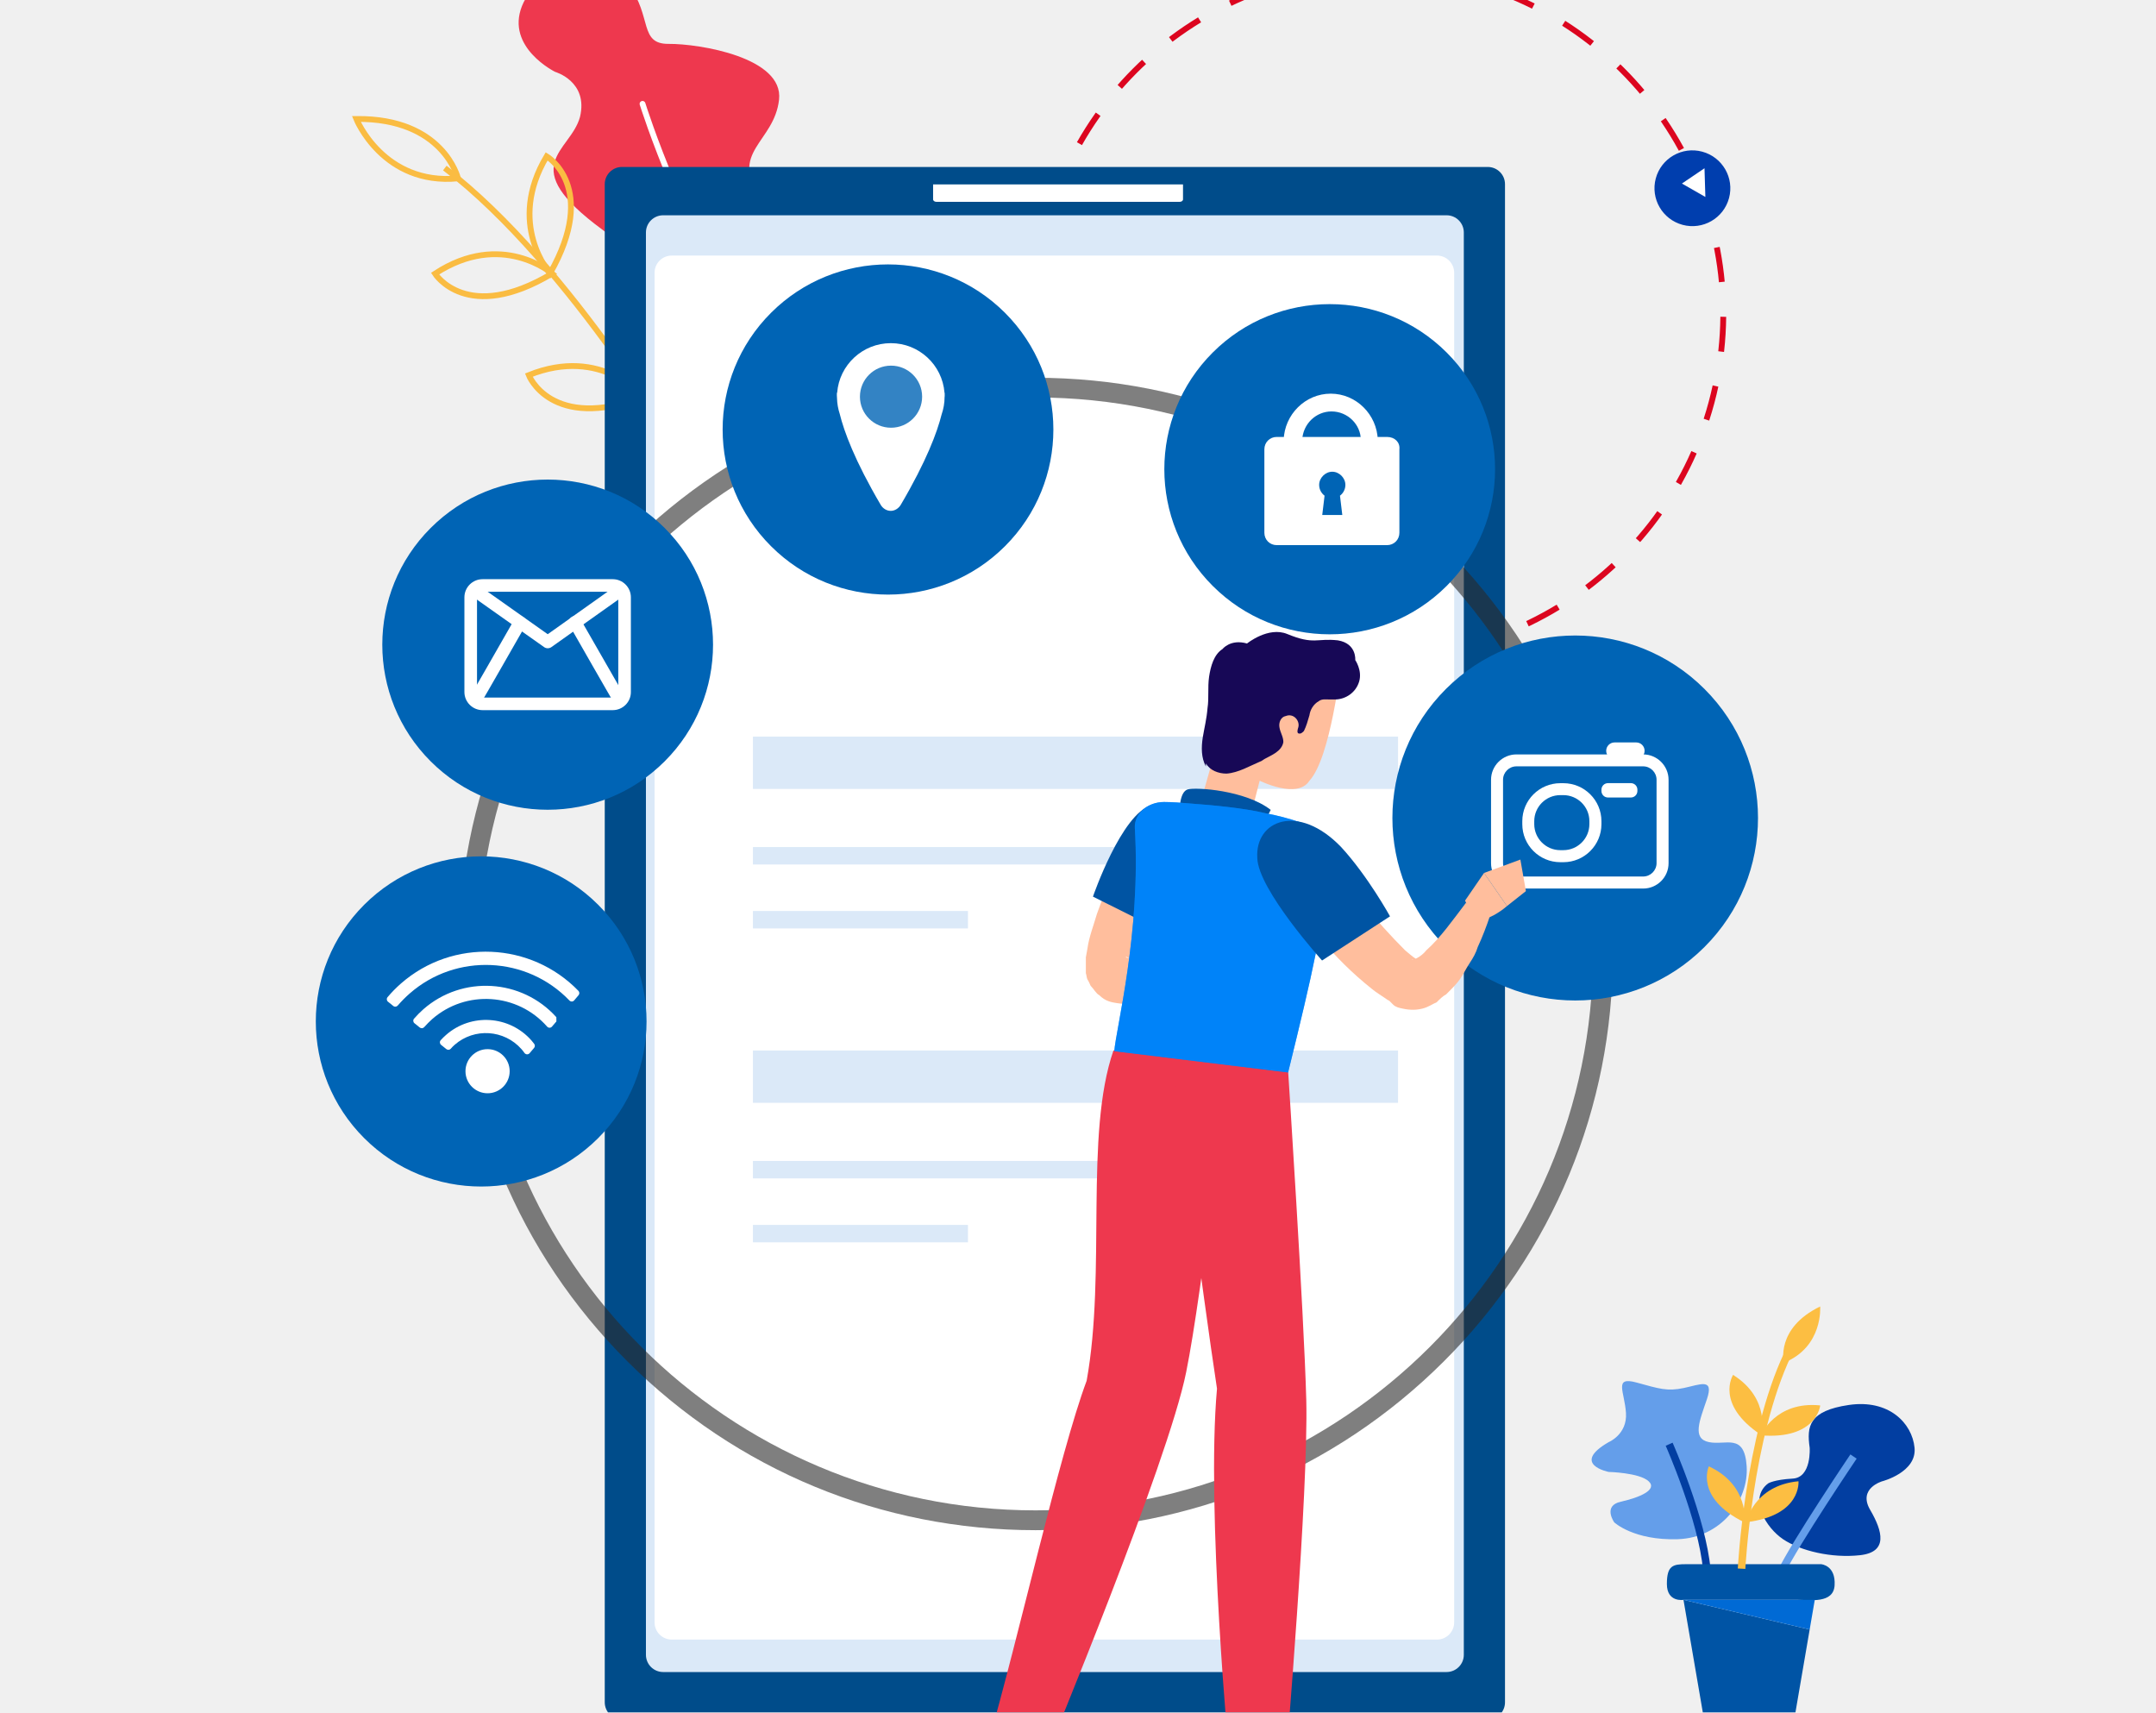
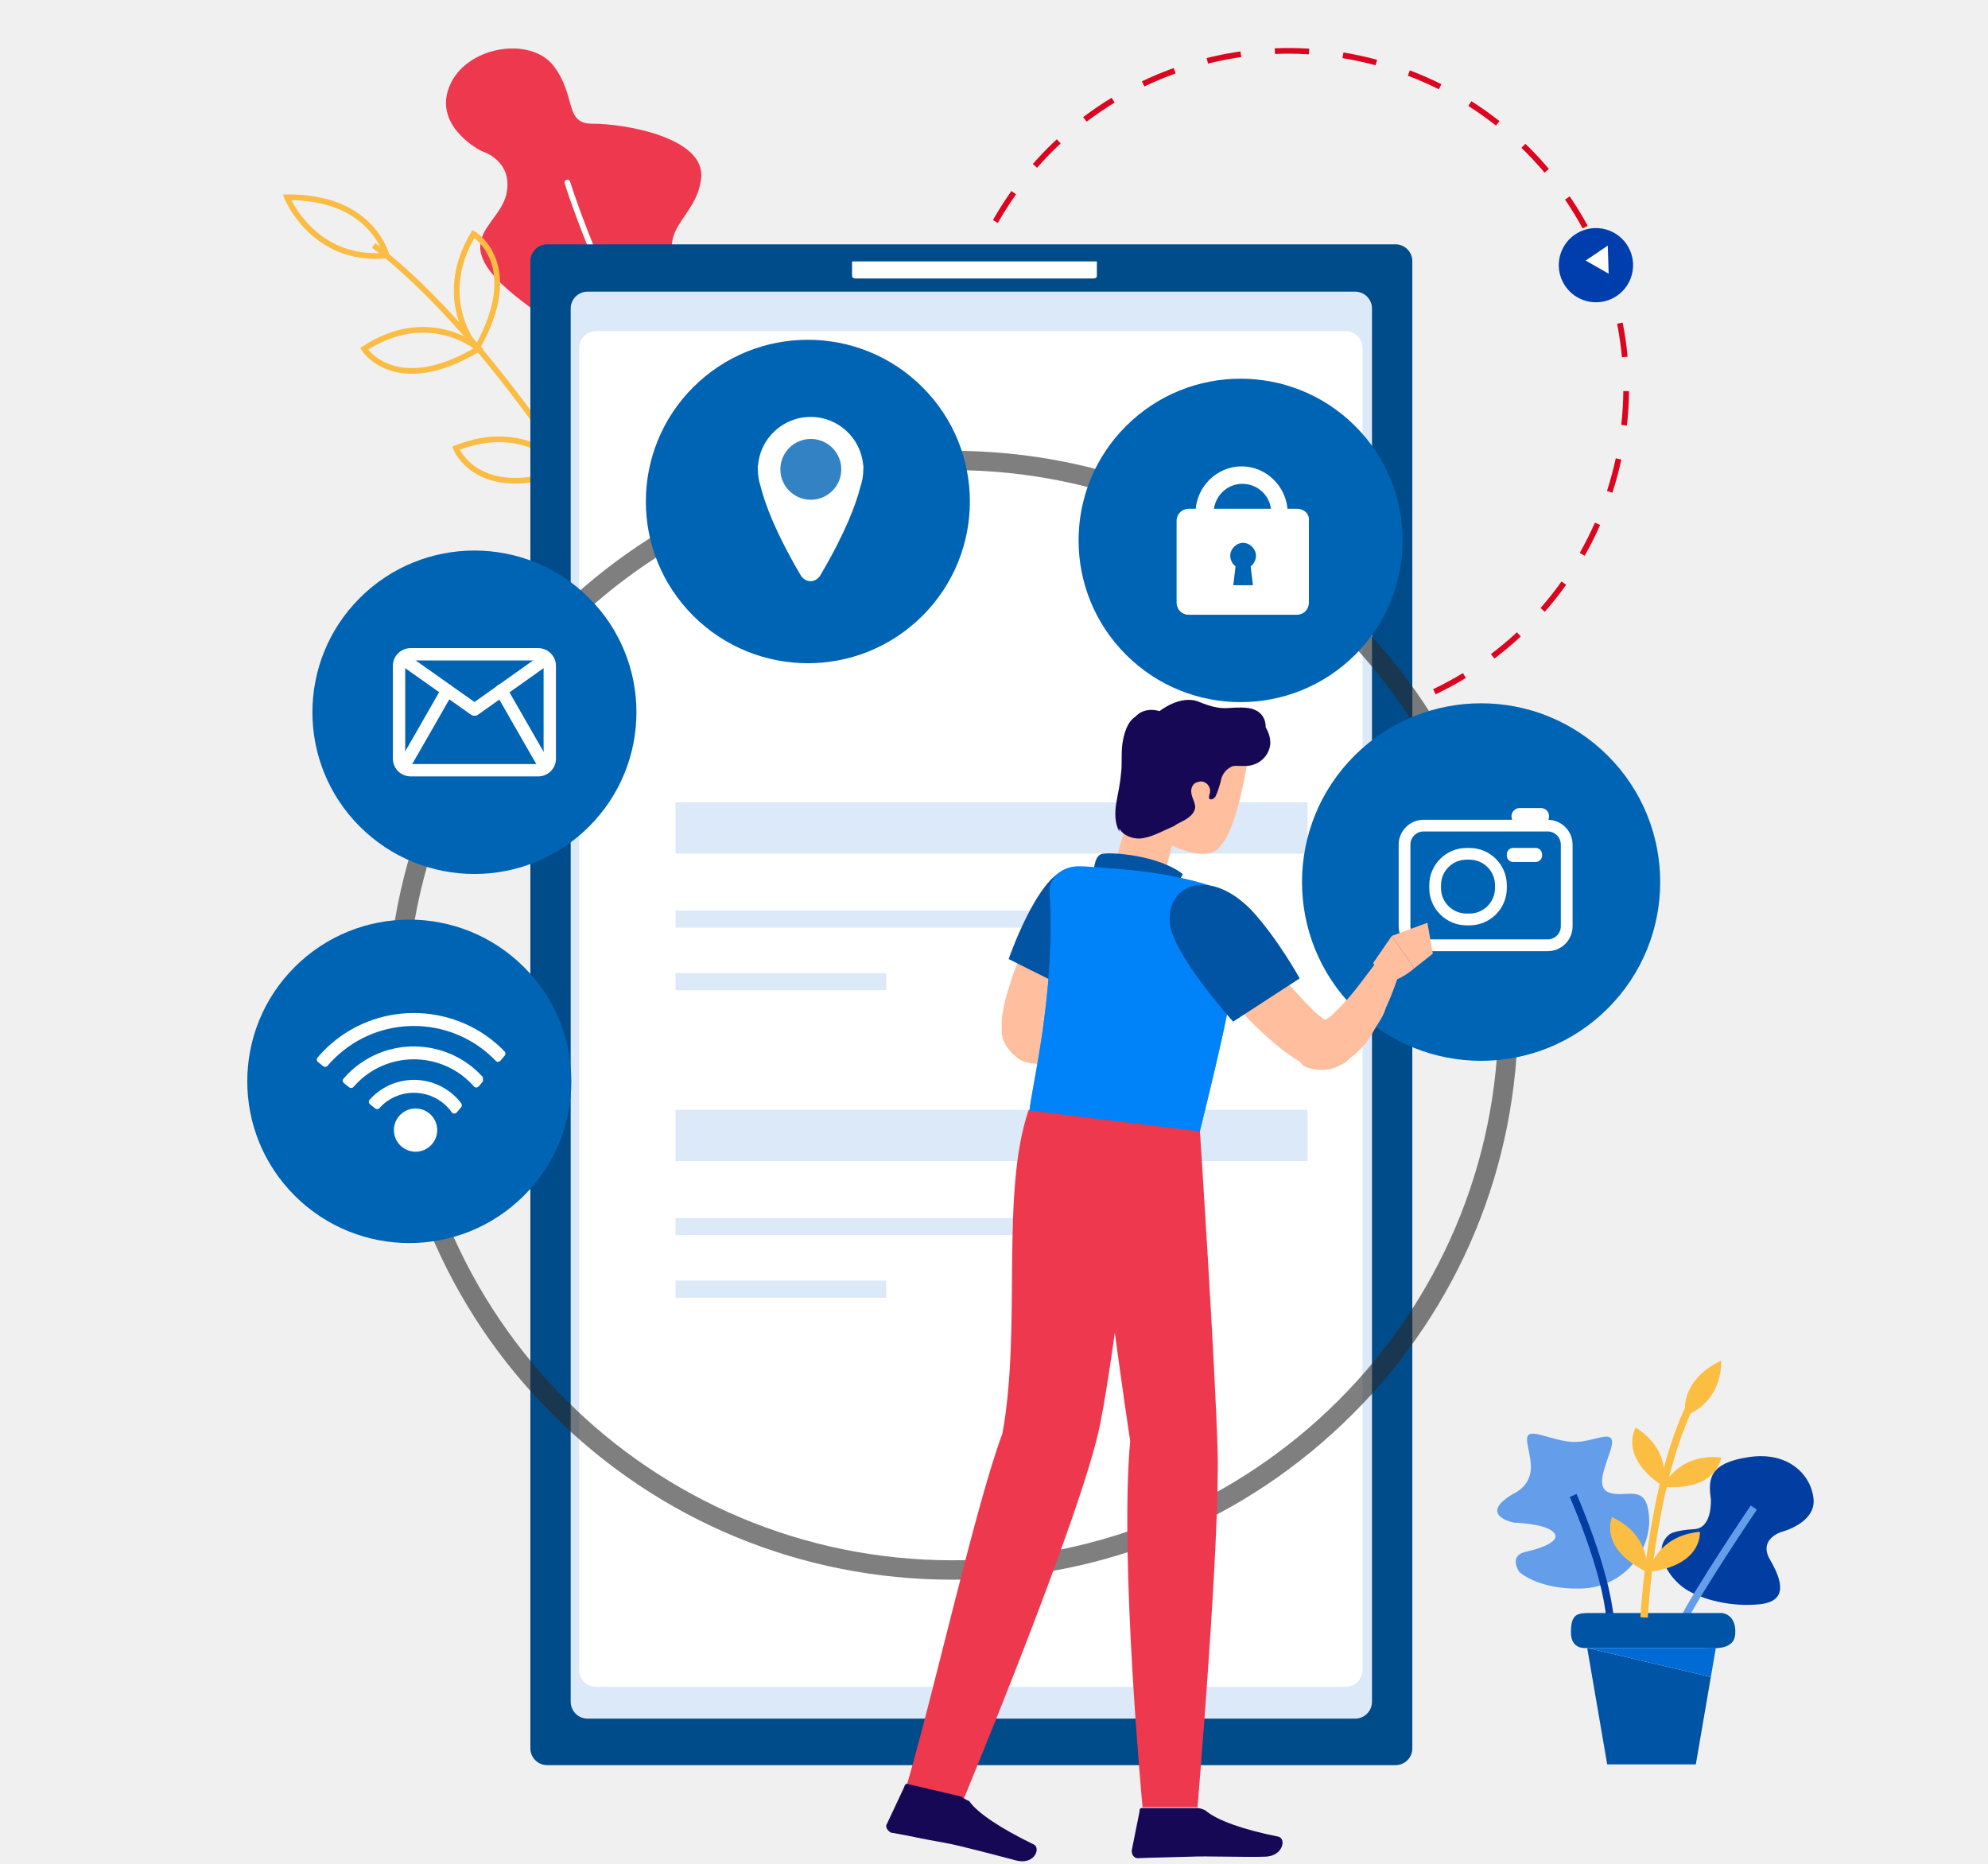
- <svg xmlns="http://www.w3.org/2000/svg" width="340" height="270" viewBox="0 0 340 270" fill="none">
-   <g clip-path="url(#clip0_3375_3177)">
-     <path d="M203.436 101.784C174.476 94.024 157.282 64.288 165.032 35.367C172.781 6.445 202.54 -10.71 231.499 -2.95C260.459 4.81 277.653 34.546 269.904 63.467C262.154 92.388 232.396 109.543 203.436 101.784Z" stroke="#DC051F" stroke-width="0.917" stroke-miterlimit="10" stroke-dasharray="5.5 5.5" />
-     <path d="M265.345 35.452C262.155 34.597 260.261 31.321 261.114 28.135C261.968 24.948 265.247 23.058 268.437 23.913C271.627 24.768 273.522 28.044 272.668 31.23C271.814 34.417 268.536 36.307 265.345 35.452Z" fill="#003EAE" />
-     <path d="M268.798 26.53L268.935 31.055L265.238 28.94L268.798 26.53Z" fill="white" />
-     <path d="M91.464 18.443C89.94 24.043 81.089 26.004 95.053 36.255C109.008 46.673 88.044 46.371 102.053 63.995C116.062 81.619 130.311 63.076 135.469 50.332C140.628 37.588 125.266 38.976 120.028 31.447C114.791 23.917 122.095 22.53 122.856 15.71C123.606 9.056 110.313 6.888 105.443 6.919C100.74 6.961 102.86 2.57 99.138 -2.352C95.417 -7.274 84.904 -5.584 82.314 0.955C79.725 7.494 87.543 11.331 87.543 11.331C87.543 11.331 92.82 12.832 91.464 18.443Z" fill="#EE384E" />
-     <path d="M137.838 74.266C137.838 74.266 132.581 72.431 120.391 55.255C108.18 38.413 101.328 16.378 101.328 16.378" stroke="white" stroke-width="0.917" stroke-miterlimit="10" stroke-linecap="round" stroke-linejoin="round" />
-     <path d="M70.147 26.495C90.175 41.814 108.504 73.61 108.504 73.61" stroke="#FABC42" stroke-width="0.917" stroke-miterlimit="10" />
-     <path d="M72.228 28.132C60.409 29.238 56.194 18.757 56.194 18.757C69.968 18.611 72.228 28.132 72.228 28.132Z" stroke="#FABC42" stroke-width="0.917" stroke-miterlimit="10" />
-     <path d="M68.606 43.149C79.106 36.266 87.072 43.128 87.072 43.128C73.645 51.169 68.606 43.149 68.606 43.149Z" stroke="#FABC42" stroke-width="0.917" stroke-miterlimit="10" />
-     <path d="M83.388 59.146C94.924 54.505 101.468 62.618 101.468 62.618C86.86 68.073 83.388 59.146 83.388 59.146Z" stroke="#FABC42" stroke-width="0.917" stroke-miterlimit="10" />
-     <path d="M103.782 44.337C96.125 54.077 101.969 62.65 101.969 62.65C111.141 50.156 103.448 44.316 103.782 44.337Z" stroke="#FABC42" stroke-width="0.917" stroke-miterlimit="10" />
-     <path d="M86.21 24.648C79.838 35.306 86.737 43.107 86.737 43.107C94.467 29.518 86.21 24.648 86.21 24.648Z" stroke="#FABC42" stroke-width="0.917" stroke-miterlimit="10" />
-     <path d="M234.617 271.123H98.09C96.58 271.123 95.369 269.905 95.369 268.407V29.041C95.369 27.535 96.59 26.326 98.09 26.326H234.617C236.126 26.326 237.337 27.544 237.337 29.041V268.398C237.347 269.905 236.126 271.123 234.617 271.123Z" fill="#004C8A" />
-     <path d="M228.122 263.637H104.584C103.075 263.637 101.863 262.418 101.863 260.921V36.658C101.863 35.152 103.084 33.943 104.584 33.943H228.122C229.632 33.943 230.843 35.161 230.843 36.658V260.921C230.843 262.418 229.622 263.637 228.122 263.637Z" fill="#DBE9F8" />
-     <path d="M186.038 31.825H147.676C147.389 31.825 147.149 31.652 147.149 31.439V29.075H186.56V31.439C186.564 31.652 186.325 31.825 186.038 31.825Z" fill="white" />
-     <path d="M226.604 258.521H105.944C104.435 258.521 103.224 257.303 103.224 255.806V43.01C103.224 41.503 104.444 40.294 105.944 40.294H226.604C228.113 40.294 229.324 41.513 229.324 43.01V255.806C229.324 257.303 228.104 258.521 226.604 258.521Z" fill="white" />
-     <rect x="118.737" y="116.145" width="101.734" height="8.249" fill="#DBE9F8" />
-     <rect x="118.737" y="165.636" width="101.734" height="8.249" fill="#DBE9F8" />
-     <rect x="118.737" y="133.558" width="65.073" height="2.75" fill="#DBE9F8" />
-     <rect x="118.737" y="183.051" width="65.073" height="2.75" fill="#DBE9F8" />
-     <rect x="118.737" y="143.64" width="33.911" height="2.75" fill="#DBE9F8" />
-     <rect x="118.737" y="193.132" width="33.911" height="2.75" fill="#DBE9F8" />
-     <path opacity="0.6" d="M163.311 241.27C139.002 241.27 116.137 231.821 98.947 214.662C81.756 197.503 72.29 174.69 72.29 150.417C72.29 126.144 81.756 103.331 98.956 86.172C116.156 69.013 139.002 59.564 163.32 59.564C187.639 59.564 210.494 69.013 227.684 86.172C244.875 103.331 254.341 126.144 254.341 150.417C254.341 174.69 244.875 197.503 227.684 214.662C210.485 231.821 187.629 241.27 163.311 241.27ZM163.311 62.67C114.842 62.67 75.411 102.028 75.411 150.408C75.411 198.787 114.842 238.145 163.311 238.145C211.78 238.145 251.211 198.787 251.211 150.408C251.211 102.028 211.78 62.67 163.311 62.67Z" fill="#2A2A2A" />
-     <path d="M94.322 179.461C104.506 169.295 104.506 152.814 94.322 142.648C84.137 132.482 67.625 132.482 57.441 142.648C47.256 152.814 47.256 169.295 57.441 179.461C67.625 189.627 84.137 189.627 94.322 179.461Z" fill="#0064B5" />
-     <path d="M71.7 164.736C74.794 162.029 79.518 162.336 82.238 165.424C82.406 165.619 82.564 165.814 82.704 166.019C82.9 166.289 83.291 166.317 83.515 166.066L84.223 165.229C84.381 165.043 84.381 164.782 84.242 164.587C84.102 164.41 83.962 164.224 83.813 164.057C80.338 160.104 74.291 159.714 70.34 163.183C70.042 163.443 69.762 163.722 69.501 164.01C69.306 164.224 69.334 164.559 69.557 164.745L70.387 165.415C70.601 165.582 70.899 165.563 71.085 165.359C71.272 165.136 71.477 164.931 71.7 164.736Z" fill="white" />
-     <path d="M68.151 160.69C73.471 156.022 81.605 156.552 86.282 161.871C86.487 162.104 86.85 162.104 87.046 161.871L87.745 161.053C87.745 160.802 87.745 160.635 87.736 160.383C82.285 154.32 72.921 153.743 66.772 159.128C66.231 159.602 65.747 160.104 65.29 160.625C65.104 160.839 65.141 161.165 65.365 161.341L66.194 162.011C66.408 162.178 66.716 162.16 66.893 161.955C67.284 161.518 67.703 161.09 68.151 160.69Z" fill="white" />
-     <path d="M64.601 156.654C71.961 150.209 83.096 150.758 89.795 157.751C90.009 157.974 90.354 157.965 90.549 157.733L91.239 156.914C91.406 156.719 91.397 156.421 91.22 156.235C83.748 148.507 71.393 147.921 63.222 155.082C62.458 155.752 61.749 156.477 61.116 157.23C60.929 157.444 60.967 157.77 61.19 157.947L62.02 158.616C62.234 158.793 62.551 158.756 62.728 158.542C63.296 157.891 63.92 157.249 64.601 156.654Z" fill="white" />
-     <path d="M76.89 172.38C78.814 172.38 80.375 170.823 80.375 168.902C80.375 166.981 78.814 165.424 76.89 165.424C74.965 165.424 73.405 166.981 73.405 168.902C73.405 170.823 74.965 172.38 76.89 172.38Z" fill="white" />
-     <path d="M158.479 86.128C168.663 75.962 168.663 59.481 158.479 49.315C148.294 39.149 131.782 39.149 121.597 49.315C111.413 59.481 111.413 75.962 121.597 86.128C131.782 96.294 148.294 96.294 158.479 86.128Z" fill="#0064B5" />
-     <path d="M148.978 62.467C148.994 62.089 148.962 61.912 148.962 61.912H148.946C148.6 57.548 144.944 54.108 140.483 54.108C136.022 54.108 132.366 57.548 132.02 61.912H131.987C131.987 61.912 131.947 62.177 131.995 62.756C132.012 63.624 132.165 64.46 132.422 65.248C133.099 68.005 134.782 72.618 138.888 79.603C139.219 80.166 139.822 80.551 140.475 80.551C141.127 80.551 141.731 80.141 142.061 79.579C146.103 72.707 147.794 68.141 148.487 65.368C148.793 64.492 148.962 63.552 148.962 62.571C148.978 62.539 148.978 62.499 148.978 62.467Z" fill="white" />
-     <path opacity="0.8" d="M140.515 67.442C143.223 67.442 145.419 65.251 145.419 62.547C145.419 59.844 143.223 57.652 140.515 57.652C137.806 57.652 135.611 59.844 135.611 62.547C135.611 65.251 137.806 67.442 140.515 67.442Z" fill="#0064B5" />
-     <path d="M228.134 92.391C238.318 82.226 238.318 65.744 228.134 55.578C217.949 45.413 201.437 45.413 191.253 55.578C181.068 65.744 181.068 82.226 191.253 92.391C201.437 102.557 217.949 102.557 228.134 92.391Z" fill="#0064B5" />
-     <path d="M213.261 72.915H206.569V82.176H213.261V72.915Z" fill="#0064B5" />
-     <path d="M205.354 69.381C205.475 66.823 207.544 64.873 209.977 64.873C212.532 64.873 214.601 66.944 214.601 69.381H217.278C217.156 65.36 213.871 62.07 209.856 62.07C205.84 62.07 202.555 65.36 202.434 69.381H205.354Z" fill="white" />
-     <path d="M218.737 68.894H201.338C200.243 68.894 199.391 69.747 199.391 70.844V84.004C199.391 85.101 200.243 85.954 201.338 85.954H218.737C219.832 85.954 220.684 85.101 220.684 84.004V70.844C220.806 69.747 219.954 68.894 218.737 68.894ZM211.68 81.201H208.517L208.882 78.155C208.395 77.79 208.03 77.18 208.03 76.449C208.03 75.352 209.003 74.378 210.098 74.378C211.193 74.378 212.167 75.352 212.167 76.449C212.167 77.18 211.802 77.79 211.315 78.155L211.68 81.201Z" fill="white" />
-     <path d="M268.793 149.323C280.05 138.086 280.05 119.867 268.793 108.63C257.535 97.393 239.282 97.393 228.024 108.63C216.766 119.867 216.766 138.086 228.024 149.323C239.282 160.56 257.535 160.56 268.793 149.323Z" fill="#0064B5" />
-     <path d="M259.13 140.101H239.145C236.937 140.101 235.136 138.302 235.136 136.099V122.953C235.136 120.749 236.937 118.951 239.145 118.951H259.122C261.33 118.951 263.132 120.749 263.132 122.953V136.099C263.139 138.302 261.338 140.101 259.13 140.101ZM239.145 120.833C237.98 120.833 237.029 121.782 237.029 122.945V136.091C237.029 137.254 237.98 138.203 239.145 138.203H259.122C260.288 138.203 261.238 137.254 261.238 136.091V122.945C261.238 121.782 260.288 120.833 259.122 120.833H239.145Z" fill="white" />
-     <path d="M259.352 118.385C259.352 119.112 258.762 119.709 258.026 119.709H254.623C253.894 119.709 253.296 119.12 253.296 118.385C253.296 117.658 253.887 117.062 254.623 117.062H258.026C258.762 117.062 259.352 117.651 259.352 118.385Z" fill="white" />
-     <path d="M258.218 124.713C258.218 125.287 257.758 125.746 257.183 125.746H253.58C253.005 125.746 252.545 125.287 252.545 124.713V124.514C252.545 123.94 253.005 123.481 253.58 123.481H257.183C257.758 123.481 258.218 123.94 258.218 124.514V124.713Z" fill="white" />
-     <path d="M246.543 135.946H246.067C242.756 135.946 240.065 133.26 240.065 129.954V129.48C240.065 126.175 242.756 123.489 246.067 123.489H246.543C249.854 123.489 252.545 126.175 252.545 129.48V129.954C252.545 133.26 249.847 135.946 246.543 135.946ZM246.06 125.371C243.791 125.371 241.951 127.215 241.951 129.472V129.947C241.951 132.212 243.798 134.048 246.06 134.048H246.535C248.804 134.048 250.644 132.204 250.644 129.947V129.472C250.644 127.208 248.796 125.371 246.535 125.371H246.06Z" fill="white" />
-     <path d="M104.807 120.053C114.992 109.888 114.992 93.406 104.807 83.24C94.623 73.075 78.11 73.075 67.926 83.24C57.742 93.406 57.742 109.888 67.926 120.053C78.11 130.219 94.623 130.219 104.807 120.053Z" fill="#0064B5" />
-     <path d="M96.635 111.971H76.1C74.523 111.971 73.237 110.688 73.237 109.114V94.18C73.237 92.606 74.523 91.323 76.1 91.323H96.628C98.205 91.323 99.49 92.606 99.49 94.18V109.114C99.498 110.688 98.212 111.971 96.635 111.971ZM76.1 93.308C75.614 93.308 75.225 93.703 75.225 94.18V109.114C75.225 109.599 75.621 109.987 76.1 109.987H96.628C97.114 109.987 97.502 109.591 97.502 109.114V94.18C97.502 93.695 97.106 93.308 96.628 93.308H76.1Z" fill="white" />
-     <path d="M86.375 102.214C86.173 102.214 85.971 102.154 85.799 102.027L74.298 93.897C73.85 93.576 73.745 92.957 74.059 92.509C74.38 92.062 75.001 91.957 75.449 92.271L86.375 99.999L97.151 92.353C97.599 92.032 98.22 92.136 98.541 92.584C98.862 93.031 98.75 93.651 98.309 93.971L86.95 102.035C86.778 102.154 86.576 102.214 86.375 102.214Z" fill="white" />
-     <path d="M75.031 111.516L74.74 109.554L74.874 110.539L74.037 110.001C74.254 109.651 78.401 102.415 81.129 97.641C81.398 97.164 82.011 97 82.489 97.269C82.967 97.537 83.132 98.149 82.863 98.626C82.863 98.626 81.092 101.729 79.313 104.832C78.424 106.384 77.534 107.935 76.862 109.099C75.509 111.441 75.509 111.441 75.031 111.516Z" fill="white" />
-     <path d="M97.644 111.516C97.166 111.441 97.166 111.441 95.814 109.092C95.141 107.928 94.252 106.377 93.362 104.825C91.584 101.722 89.813 98.619 89.813 98.619C89.544 98.141 89.708 97.537 90.186 97.261C90.665 96.985 91.27 97.157 91.546 97.634C94.282 102.408 98.422 109.644 98.638 109.994L97.801 110.531L97.644 111.516Z" fill="white" />
-     <path d="M187.435 134.785C187.186 135.406 186.687 136.028 186.189 136.65C185.94 137.271 185.441 138.017 184.943 138.639C184.195 140.007 183.448 141.499 182.7 142.866C181.33 145.602 180.084 148.461 179.212 151.321L178.962 152.44C178.962 152.44 178.962 152.44 178.962 152.316V152.191C178.962 152.191 178.962 152.067 178.838 151.943C178.838 151.818 178.713 151.694 178.713 151.694C178.589 151.445 178.464 151.197 178.09 151.072C177.592 150.824 177.467 150.824 177.592 150.948C177.717 151.072 178.215 151.072 178.838 151.072C179.461 151.072 180.208 151.072 181.081 150.948C184.071 150.451 187.31 149.705 190.425 148.959L192.294 152.937C190.799 153.932 189.179 154.802 187.559 155.424C186.064 156.17 184.32 156.916 182.576 157.413C181.579 157.662 180.707 158.035 179.835 158.159C179.336 158.284 178.713 158.284 178.09 158.284C177.467 158.284 176.844 158.284 176.097 158.159C175.349 158.035 174.353 157.911 173.356 156.916C172.857 156.667 172.484 155.921 171.985 155.424C171.861 155.175 171.736 154.802 171.487 154.429C171.362 154.181 171.362 153.808 171.238 153.435V152.937V152.689C171.238 152.44 171.238 152.191 171.238 151.943C171.238 151.694 171.238 151.445 171.238 151.321V151.072V150.948L171.487 149.58C171.736 147.715 172.484 145.85 172.982 144.11C173.605 142.369 174.228 140.753 174.976 139.136C175.723 137.52 176.471 135.904 177.467 134.412C177.966 133.666 178.464 132.92 178.838 132.049C179.212 131.179 179.835 130.557 180.333 129.687L187.435 134.785Z" fill="#FFBE9D" />
-     <path d="M189.179 135.655C188.556 137.023 188.057 138.391 187.434 139.634C186.438 141.872 185.441 143.613 184.693 145.105C184.07 146.348 183.572 146.97 183.572 146.97L172.359 141.375C172.359 141.375 176.844 128.32 181.579 126.952C186.562 125.584 191.671 129.439 189.179 135.655Z" fill="#0054A3" />
-     <path d="M193.664 167.733C193.664 167.733 189.677 203.417 187.06 216.347C184.195 230.646 165.132 276.525 165.132 276.525L155.913 274.535C160.522 258.621 167.126 229.029 171.362 217.715C174.477 200.557 170.988 178.923 175.598 165.619L193.664 167.733Z" fill="#EE384E" />
-     <path d="M203.133 168.852C203.133 168.852 205.625 206.898 205.998 220.699C206.372 235.122 202.759 277.892 202.759 277.892H193.913C193.913 277.892 190.175 238.23 191.92 218.958C189.677 204.287 184.818 166.614 184.818 166.614L203.133 168.852Z" fill="#EE384E" />
-     <path d="M211.48 104.82C211.48 104.82 209.861 119.492 206.497 123.097C204.628 126.081 198.648 123.097 198.648 123.097L197.152 128.941L189.428 126.206L195.906 103.204L211.48 104.82Z" fill="#FFBE9D" />
-     <path d="M190.175 120.362C190.798 121.481 192.169 121.978 193.415 121.978C195.283 121.854 197.152 120.735 198.647 120.113C199.021 119.989 199.27 119.74 199.52 119.616C200.392 119.119 202.136 118.497 202.385 117.005C202.385 116.135 201.887 115.513 201.762 114.643C201.638 113.897 202.011 113.026 202.759 112.902C204.005 112.405 205.002 113.648 204.752 114.643C204.628 115.016 204.503 115.513 204.752 115.637C205.126 115.762 205.375 115.513 205.625 115.264C205.998 114.518 206.248 113.648 206.497 112.778C206.621 111.907 207.12 111.037 207.992 110.54C208.49 110.167 209.113 110.291 209.736 110.291C210.11 110.291 210.234 110.291 210.484 110.291C212.228 110.291 213.848 109.172 214.346 107.431C214.844 105.691 213.723 104.074 213.723 104.074C213.723 104.074 213.972 101.463 210.982 100.966C207.618 100.593 207.244 101.712 203.008 99.971C200.018 98.728 196.654 101.463 196.654 101.463C194.038 100.717 192.792 102.334 192.792 102.334C191.421 103.204 190.923 105.069 190.674 106.685C190.424 108.426 190.674 110.042 190.424 111.659C190.3 113.275 189.926 114.767 189.677 116.259C189.428 117.875 189.428 119.492 190.175 120.859" fill="#170856" />
-     <path d="M186.064 129.065C185.939 127.449 186.064 124.838 187.31 124.465C188.556 124.092 196.405 124.589 200.392 127.698C199.021 130.184 199.146 132.671 199.146 132.671L186.064 129.065Z" fill="#0054A3" />
-     <path opacity="0.2" d="M184.694 134.163L178.838 144.234L179.336 144.607C179.336 144.607 181.579 142.369 184.195 139.261L184.694 134.163Z" fill="black" />
-     <path d="M207.494 150.326C206.497 155.299 205.002 161.516 203.133 169.1L175.723 165.743C175.972 162.262 179.959 146.969 178.963 130.557C178.838 128.319 180.956 126.454 183.572 126.454C184.818 126.454 186.438 126.578 187.809 126.703C191.297 126.951 196.405 127.449 199.396 128.195C203.632 128.941 207.12 130.433 207.12 130.433C207.12 130.433 209.114 132.795 208.117 143.488C207.743 145.353 207.619 147.591 207.494 150.326Z" fill="#0083F9" />
-     <path opacity="0.6" d="M207.494 150.326C206.497 155.299 205.002 161.516 203.133 169.1L175.723 165.743C175.972 162.262 179.959 146.969 178.963 130.557C178.838 128.319 180.956 126.454 183.572 126.454C184.818 126.454 186.438 126.578 187.809 126.703C191.297 126.951 196.405 127.449 199.396 128.195C203.632 128.941 207.12 130.433 207.12 130.433C207.12 130.433 209.114 132.795 208.117 143.488C207.743 145.353 207.619 147.591 207.494 150.326Z" fill="#0083F9" />
-     <path d="M209.612 134.784C209.861 135.282 210.235 135.903 210.733 136.649C211.232 137.271 211.73 137.893 212.104 138.639C213.1 139.882 213.973 141.25 215.094 142.617C217.087 145.104 219.33 147.591 221.573 149.829C222.196 150.326 222.694 150.823 223.317 151.196L223.442 151.445H223.566C223.442 151.445 223.317 151.445 223.317 151.321C223.068 151.321 222.694 151.321 222.694 151.321C222.569 151.445 222.943 151.321 223.442 151.072C223.94 150.823 224.563 150.326 224.937 149.829C227.179 147.839 229.173 144.98 231.166 142.369L235.029 144.234C234.406 146.099 233.783 147.715 233.035 149.331C232.786 150.202 232.288 151.072 231.789 151.818C231.291 152.564 230.792 153.559 230.294 154.305C229.796 155.051 229.048 155.797 228.051 156.791C227.553 157.04 227.055 157.537 226.556 158.035C225.933 158.283 225.31 158.781 224.314 159.029C223.317 159.278 222.32 159.278 221.199 159.029C220.576 158.905 220.078 158.781 219.704 158.408L219.579 158.283L219.081 157.786L218.832 157.662C217.96 157.04 217.087 156.543 216.34 155.921C213.225 153.434 210.609 150.823 208.241 147.964C206.995 146.596 205.874 145.104 204.877 143.612C204.254 142.866 203.756 142.12 203.382 141.25C202.884 140.504 202.386 139.758 201.887 138.514L209.612 134.784Z" fill="#FFBE9D" />
-     <path d="M231.042 141.996L234.032 137.644L237.645 142.866C237.645 142.866 234.904 145.353 232.412 145.104L231.042 141.996Z" fill="#FFBE9D" />
-     <path d="M239.763 135.531L240.635 140.504L237.645 142.866L234.032 137.644L239.763 135.531Z" fill="#FFBE9D" />
-     <path d="M198.274 135.282C198.398 140.255 208.49 151.445 208.49 151.445L219.205 144.483C219.205 144.483 215.717 138.142 211.481 133.541C204.753 126.579 197.9 129.314 198.274 135.282Z" fill="#0054A3" />
-     <path d="M253.675 227.392C253.675 227.392 256.633 226.187 256.415 222.797C256.196 219.407 254.445 217.004 258.06 217.983C261.675 218.97 262.891 219.407 265.518 218.856C268.144 218.306 270.325 217.214 269.182 220.604C268.039 223.994 266.79 226.834 269.498 227.384C272.197 227.934 275.099 225.887 275.448 231.195C275.796 236.503 271.508 242.474 264.569 242.692C257.63 242.911 254.566 240.038 254.566 240.038C254.566 240.038 252.702 237.417 255.604 236.778C258.506 236.13 261.465 234.909 259.981 233.549C258.506 232.198 253.683 232.085 253.683 232.085C253.683 232.085 247.652 230.888 253.675 227.392Z" fill="#649EEA" />
-     <path d="M285.385 228.266C284.899 224.884 285.272 222.449 291.57 221.526C297.869 220.604 301.541 224.382 301.922 228.266C302.303 232.15 296.831 233.558 296.831 233.558C296.831 233.558 292.94 234.666 294.918 238.056C296.896 241.446 297.788 244.723 293.313 245.216C288.838 245.71 283.942 244.529 281.219 242.716C278.495 240.904 275.698 236.308 278.819 233.905C278.819 233.905 279.695 233.307 282.71 233.137C285.71 232.967 285.385 228.266 285.385 228.266Z" fill="#023EA1" />
-     <path d="M263.224 227.716C263.224 227.716 268.452 239.52 269.165 247.554" stroke="#023EA1" stroke-width="1.191" stroke-miterlimit="10" />
-     <path d="M292.299 229.657C292.299 229.657 283.042 243.38 280.854 247.967" stroke="#649EEA" stroke-width="1.191" stroke-miterlimit="10" />
-     <path d="M265.938 246.632H287.184C287.184 246.632 289.511 246.794 289.316 249.966C289.138 252.886 285.425 252.255 283.512 252.255C281.599 252.255 265.476 252.255 265.476 252.255C265.476 252.255 262.866 252.7 262.866 249.747C262.866 246.794 263.855 246.632 265.938 246.632Z" fill="#0054A5" />
-     <path d="M265.485 252.256L268.703 270.994H282.97L285.385 256.932L265.509 252.256H265.485Z" fill="#0054A5" />
-     <path d="M265.509 252.256L285.385 256.932L286.188 252.256H265.509Z" fill="#006AD5" />
-     <path d="M274.645 247.344C274.645 247.344 275.723 226.551 281.932 213.508" stroke="#FCBE42" stroke-width="1.191" stroke-miterlimit="10" />
-     <path d="M287.039 206C287.039 206 287.55 212.384 281.308 214.876C281.308 214.876 279.963 209.422 287.039 206Z" fill="#FCBE42" />
-     <path d="M277.677 226.316C277.677 226.316 279.979 220.871 287.048 221.599C287.056 221.599 286.505 227.02 277.677 226.316Z" fill="#FCBE42" />
-     <path d="M275.351 240.014C275.351 240.014 276.542 234.221 283.619 233.557C283.619 233.557 284.146 238.986 275.351 240.014Z" fill="#FCBE42" />
-     <path d="M275.108 240.046C275.108 240.046 275.927 234.196 269.482 231.203C269.482 231.203 267.172 236.146 275.108 240.046Z" fill="#FCBE42" />
-     <path d="M277.758 226.276C277.758 226.276 279.322 220.571 273.308 216.785C273.299 216.785 270.381 221.397 277.758 226.276Z" fill="#FCBE42" />
+ <svg xmlns="http://www.w3.org/2000/svg" width="320" height="300" viewBox="0 0 320 300" fill="none">
+   <g clip-path="url(#clip0_3707_5700)">
+     <path d="M193.436 114.784C164.476 107.024 147.282 77.288 155.032 48.367C162.781 19.445 192.54 2.291 221.499 10.05C250.459 17.81 267.653 47.546 259.904 76.467C252.155 105.389 222.396 122.544 193.436 114.784Z" stroke="#DC051F" stroke-width="0.917" stroke-miterlimit="10" stroke-dasharray="5.5 5.5" />
+     <path d="M255.345 48.452C252.155 47.597 250.26 44.321 251.114 41.135C251.968 37.949 255.246 36.059 258.437 36.913C261.627 37.768 263.522 41.044 262.668 44.231C261.814 47.417 258.536 49.307 255.345 48.452Z" fill="#003EAE" />
+     <path d="M258.799 39.53L258.935 44.055L255.238 41.94L258.799 39.53Z" fill="white" />
+     <path d="M81.464 31.443C79.94 37.043 71.089 39.004 85.054 49.255C99.008 59.673 78.044 59.371 92.053 76.995C106.062 94.619 120.311 76.076 125.469 63.332C130.628 50.588 115.267 51.976 110.029 44.447C104.791 36.917 112.095 35.53 112.856 28.71C113.606 22.056 100.313 19.888 95.443 19.919C90.74 19.961 92.861 15.57 89.139 10.648C85.417 5.726 74.904 7.416 72.315 13.955C69.725 20.494 77.543 24.331 77.543 24.331C77.543 24.331 82.821 25.832 81.464 31.443Z" fill="#EE384E" />
+     <path d="M127.838 87.266C127.838 87.266 122.581 85.431 110.391 68.255C98.18 51.414 91.328 29.378 91.328 29.378" stroke="white" stroke-width="0.917" stroke-miterlimit="10" stroke-linecap="round" stroke-linejoin="round" />
+     <path d="M60.148 39.495C80.175 54.814 98.504 86.61 98.504 86.61" stroke="#FABC42" stroke-width="0.917" stroke-miterlimit="10" />
+     <path d="M62.228 41.132C50.409 42.238 46.194 31.758 46.194 31.758C59.968 31.611 62.228 41.132 62.228 41.132Z" stroke="#FABC42" stroke-width="0.917" stroke-miterlimit="10" />
+     <path d="M58.606 56.15C69.106 49.267 77.072 56.128 77.072 56.128C63.645 64.169 58.606 56.15 58.606 56.15Z" stroke="#FABC42" stroke-width="0.917" stroke-miterlimit="10" />
+     <path d="M73.388 72.146C84.923 67.505 91.468 75.618 91.468 75.618C76.86 81.073 73.388 72.146 73.388 72.146Z" stroke="#FABC42" stroke-width="0.917" stroke-miterlimit="10" />
+     <path d="M93.782 57.337C86.125 67.077 91.969 75.65 91.969 75.65C101.141 63.156 93.448 57.316 93.782 57.337Z" stroke="#FABC42" stroke-width="0.917" stroke-miterlimit="10" />
+     <path d="M76.209 37.648C69.838 48.307 76.737 56.107 76.737 56.107C84.466 42.518 76.209 37.648 76.209 37.648Z" stroke="#FABC42" stroke-width="0.917" stroke-miterlimit="10" />
+     <path d="M224.617 284.123H88.09C86.58 284.123 85.369 282.905 85.369 281.407V42.041C85.369 40.535 86.59 39.326 88.09 39.326H224.617C226.126 39.326 227.337 40.544 227.337 42.041V281.398C227.347 282.905 226.126 284.123 224.617 284.123Z" fill="#004C8A" />
+     <path d="M218.122 276.636H94.584C93.075 276.636 91.863 275.418 91.863 273.921V49.658C91.863 48.151 93.084 46.942 94.584 46.942H218.122C219.632 46.942 220.843 48.161 220.843 49.658V273.921C220.843 275.418 219.622 276.636 218.122 276.636Z" fill="#DBE9F8" />
+     <path d="M176.038 44.825H137.676C137.389 44.825 137.15 44.653 137.15 44.439V42.075H176.56V44.439C176.565 44.653 176.325 44.825 176.038 44.825Z" fill="white" />
+     <path d="M216.604 271.521H95.944C94.435 271.521 93.224 270.303 93.224 268.806V56.01C93.224 54.503 94.444 53.294 95.944 53.294H216.604C218.113 53.294 219.324 54.513 219.324 56.01V268.806C219.324 270.303 218.104 271.521 216.604 271.521Z" fill="white" />
+     <rect x="108.737" y="129.145" width="101.734" height="8.249" fill="#DBE9F8" />
+     <rect x="108.737" y="178.637" width="101.734" height="8.249" fill="#DBE9F8" />
+     <rect x="108.737" y="146.558" width="65.073" height="2.75" fill="#DBE9F8" />
+     <rect x="108.737" y="196.05" width="65.073" height="2.75" fill="#DBE9F8" />
+     <rect x="108.737" y="156.64" width="33.911" height="2.75" fill="#DBE9F8" />
+     <rect x="108.737" y="206.132" width="33.911" height="2.75" fill="#DBE9F8" />
+     <path opacity="0.6" d="M153.311 254.269C129.002 254.269 106.138 244.82 88.947 227.662C71.757 210.503 62.29 187.69 62.29 163.417C62.29 139.143 71.757 116.33 88.956 99.172C106.156 82.013 129.002 72.564 153.32 72.564C177.639 72.564 200.494 82.013 217.685 99.172C234.875 116.33 244.341 139.143 244.341 163.417C244.341 187.69 234.875 210.503 217.685 227.662C200.485 244.82 177.629 254.269 153.311 254.269ZM153.311 75.67C104.842 75.67 65.412 115.028 65.412 163.407C65.412 211.787 104.842 251.145 153.311 251.145C201.78 251.145 241.211 211.787 241.211 163.407C241.211 115.028 201.78 75.67 153.311 75.67Z" fill="#2A2A2A" />
+     <path d="M84.322 192.461C94.506 182.296 94.506 165.814 84.322 155.648C74.137 145.483 57.625 145.483 47.441 155.648C37.256 165.814 37.256 182.296 47.441 192.461C57.625 202.627 74.137 202.627 84.322 192.461Z" fill="#0064B5" />
+     <path d="M61.7 177.736C64.794 175.03 69.517 175.337 72.238 178.424C72.406 178.62 72.564 178.815 72.704 179.02C72.9 179.289 73.291 179.317 73.515 179.066L74.223 178.229C74.381 178.043 74.381 177.783 74.241 177.587C74.102 177.411 73.962 177.225 73.813 177.057C70.337 173.105 64.29 172.714 60.34 176.183C60.042 176.443 59.762 176.722 59.501 177.011C59.306 177.225 59.334 177.559 59.557 177.745L60.386 178.415C60.601 178.582 60.899 178.564 61.085 178.359C61.272 178.136 61.477 177.931 61.7 177.736Z" fill="white" />
+     <path d="M58.15 173.691C63.471 169.022 71.605 169.552 76.282 174.872C76.487 175.104 76.85 175.104 77.046 174.872L77.745 174.054C77.745 173.802 77.745 173.635 77.735 173.384C72.285 167.32 62.921 166.744 56.771 172.128C56.231 172.603 55.746 173.105 55.29 173.626C55.104 173.84 55.141 174.165 55.364 174.342L56.194 175.011C56.408 175.179 56.715 175.16 56.892 174.956C57.284 174.519 57.703 174.091 58.15 173.691Z" fill="white" />
+     <path d="M54.601 169.654C61.961 163.209 73.096 163.758 79.795 170.752C80.009 170.975 80.354 170.966 80.549 170.733L81.239 169.915C81.406 169.719 81.397 169.422 81.22 169.236C73.748 161.507 61.393 160.922 53.222 168.083C52.458 168.752 51.749 169.478 51.116 170.231C50.929 170.445 50.967 170.77 51.19 170.947L52.02 171.617C52.234 171.793 52.551 171.756 52.728 171.542C53.296 170.891 53.92 170.25 54.601 169.654Z" fill="white" />
+     <path d="M66.89 185.381C68.815 185.381 70.375 183.824 70.375 181.903C70.375 179.982 68.815 178.424 66.89 178.424C64.966 178.424 63.405 179.982 63.405 181.903C63.405 183.824 64.966 185.381 66.89 185.381Z" fill="white" />
+     <path d="M148.478 99.128C158.663 88.963 158.663 72.481 148.478 62.315C138.294 52.15 121.782 52.15 111.597 62.315C101.413 72.481 101.413 88.963 111.597 99.128C121.782 109.294 138.294 109.294 148.478 99.128Z" fill="#0064B5" />
+     <path d="M138.978 75.467C138.994 75.089 138.962 74.912 138.962 74.912H138.946C138.6 70.548 134.944 67.108 130.483 67.108C126.022 67.108 122.366 70.548 122.02 74.912H121.987C121.987 74.912 121.947 75.178 121.995 75.756C122.012 76.624 122.165 77.46 122.422 78.248C123.099 81.005 124.782 85.618 128.888 92.603C129.219 93.166 129.822 93.552 130.475 93.552C131.127 93.552 131.731 93.142 132.061 92.579C136.103 85.707 137.794 81.142 138.487 78.369C138.793 77.493 138.962 76.552 138.962 75.572C138.978 75.539 138.978 75.499 138.978 75.467Z" fill="white" />
+     <path opacity="0.8" d="M130.515 80.442C133.223 80.442 135.419 78.251 135.419 75.547C135.419 72.844 133.223 70.652 130.515 70.652C127.807 70.652 125.611 72.844 125.611 75.547C125.611 78.251 127.807 80.442 130.515 80.442Z" fill="#0064B5" />
+     <path d="M218.134 105.391C228.318 95.226 228.318 78.744 218.134 68.578C207.949 58.413 191.437 58.413 181.253 68.578C171.068 78.744 171.068 95.226 181.253 105.391C191.437 115.557 207.949 115.557 218.134 105.391Z" fill="#0064B5" />
+     <path d="M203.262 85.915H196.57V95.176H203.262V85.915Z" fill="#0064B5" />
+     <path d="M195.354 82.381C195.475 79.822 197.544 77.873 199.977 77.873C202.533 77.873 204.601 79.944 204.601 82.381H207.278C207.156 78.36 203.871 75.07 199.856 75.07C195.841 75.07 192.555 78.36 192.434 82.381H195.354Z" fill="white" />
+     <path d="M208.737 81.894H191.338C190.243 81.894 189.391 82.746 189.391 83.843V97.004C189.391 98.1 190.243 98.953 191.338 98.953H208.737C209.832 98.953 210.684 98.1 210.684 97.004V83.843C210.806 82.746 209.954 81.894 208.737 81.894ZM201.68 94.201H198.517L198.882 91.155C198.395 90.789 198.03 90.18 198.03 89.449C198.03 88.352 199.004 87.377 200.099 87.377C201.194 87.377 202.167 88.352 202.167 89.449C202.167 90.18 201.802 90.789 201.315 91.155L201.68 94.201Z" fill="white" />
+     <path d="M258.793 162.323C270.05 151.086 270.05 132.867 258.793 121.63C247.535 110.393 229.282 110.393 218.024 121.63C206.766 132.867 206.766 151.086 218.024 162.323C229.282 173.56 247.535 173.56 258.793 162.323Z" fill="#0064B5" />
+     <path d="M249.13 153.101H229.145C226.937 153.101 225.136 151.303 225.136 149.099V135.954C225.136 133.75 226.937 131.952 229.145 131.952H249.122C251.33 131.952 253.132 133.75 253.132 135.954V149.099C253.139 151.303 251.338 153.101 249.13 153.101ZM229.145 133.834C227.98 133.834 227.029 134.783 227.029 135.946V149.092C227.029 150.255 227.98 151.203 229.145 151.203H249.122C250.288 151.203 251.238 150.255 251.238 149.092V135.946C251.238 134.783 250.288 133.834 249.122 133.834H229.145Z" fill="white" />
+     <path d="M249.352 131.386C249.352 132.113 248.762 132.71 248.026 132.71H244.622C243.894 132.71 243.296 132.12 243.296 131.386C243.296 130.659 243.887 130.062 244.622 130.062H248.026C248.762 130.062 249.352 130.651 249.352 131.386Z" fill="white" />
+     <path d="M248.218 137.713C248.218 138.287 247.758 138.746 247.183 138.746H243.58C243.005 138.746 242.545 138.287 242.545 137.713V137.514C242.545 136.941 243.005 136.481 243.58 136.481H247.183C247.758 136.481 248.218 136.941 248.218 137.514V137.713Z" fill="white" />
+     <path d="M236.543 148.946H236.067C232.756 148.946 230.065 146.261 230.065 142.955V142.481C230.065 139.175 232.756 136.489 236.067 136.489H236.543C239.854 136.489 242.545 139.175 242.545 142.481V142.955C242.545 146.261 239.847 148.946 236.543 148.946ZM236.06 138.372C233.791 138.372 231.951 140.216 231.951 142.473V142.947C231.951 145.212 233.798 147.049 236.06 147.049H236.535C238.804 147.049 240.644 145.205 240.644 142.947V142.473C240.644 140.208 238.796 138.372 236.535 138.372H236.06Z" fill="white" />
+     <path d="M94.807 133.053C104.992 122.888 104.992 106.406 94.807 96.24C84.623 86.075 68.111 86.075 57.926 96.24C47.742 106.406 47.742 122.888 57.926 133.053C68.111 143.219 84.623 143.219 94.807 133.053Z" fill="#0064B5" />
+     <path d="M86.636 124.97H66.1C64.523 124.97 63.237 123.687 63.237 122.114V107.18C63.237 105.606 64.523 104.323 66.1 104.323H86.628C88.205 104.323 89.49 105.606 89.49 107.18V122.114C89.498 123.687 88.213 124.97 86.636 124.97ZM66.1 106.307C65.614 106.307 65.225 106.703 65.225 107.18V122.114C65.225 122.598 65.621 122.986 66.1 122.986H86.628C87.114 122.986 87.502 122.591 87.502 122.114V107.18C87.502 106.695 87.106 106.307 86.628 106.307H66.1Z" fill="white" />
+     <path d="M76.375 115.214C76.173 115.214 75.972 115.154 75.8 115.027L64.299 106.897C63.85 106.576 63.745 105.957 64.059 105.509C64.381 105.062 65.001 104.957 65.449 105.271L76.375 112.998L87.151 105.353C87.6 105.032 88.22 105.136 88.541 105.584C88.862 106.032 88.75 106.651 88.309 106.971L76.95 115.035C76.778 115.154 76.577 115.214 76.375 115.214Z" fill="white" />
+     <path d="M65.031 124.516L64.74 122.554L64.874 123.539L64.037 123.001C64.254 122.651 68.401 115.415 71.129 110.641C71.398 110.164 72.011 110 72.489 110.268C72.967 110.537 73.132 111.149 72.863 111.626C72.863 111.626 71.092 114.729 69.313 117.832C68.424 119.384 67.534 120.935 66.862 122.099C65.509 124.441 65.509 124.441 65.031 124.516Z" fill="white" />
+     <path d="M87.645 124.516C87.166 124.441 87.166 124.441 85.814 122.091C85.141 120.928 84.252 119.376 83.362 117.825C81.584 114.722 79.813 111.619 79.813 111.619C79.544 111.141 79.708 110.537 80.186 110.261C80.665 109.985 81.27 110.157 81.546 110.634C84.282 115.408 88.422 122.643 88.638 122.994L87.802 123.531L87.645 124.516Z" fill="white" />
+     <path d="M177.434 147.785C177.185 148.406 176.687 149.028 176.188 149.65C175.939 150.271 175.441 151.017 174.942 151.639C174.195 153.007 173.447 154.499 172.7 155.866C171.329 158.602 170.083 161.461 169.211 164.321L168.962 165.44C168.962 165.44 168.962 165.44 168.962 165.316V165.191C168.962 165.191 168.962 165.067 168.838 164.943C168.838 164.818 168.713 164.694 168.713 164.694C168.588 164.445 168.464 164.197 168.09 164.072C167.592 163.824 167.467 163.824 167.592 163.948C167.716 164.072 168.215 164.072 168.838 164.072C169.46 164.072 170.208 164.072 171.08 163.948C174.07 163.451 177.31 162.705 180.425 161.959L182.293 165.937C180.798 166.932 179.179 167.802 177.559 168.424C176.064 169.17 174.32 169.916 172.575 170.413C171.579 170.662 170.706 171.035 169.834 171.159C169.336 171.284 168.713 171.284 168.09 171.284C167.467 171.284 166.844 171.284 166.096 171.159C165.349 171.035 164.352 170.911 163.355 169.916C162.857 169.667 162.483 168.921 161.985 168.424C161.86 168.175 161.736 167.802 161.487 167.429C161.362 167.181 161.362 166.808 161.237 166.435V165.937V165.689C161.237 165.44 161.237 165.191 161.237 164.943C161.237 164.694 161.237 164.445 161.237 164.321V164.072V163.948L161.487 162.58C161.736 160.715 162.483 158.85 162.982 157.11C163.605 155.369 164.228 153.753 164.975 152.136C165.723 150.52 166.47 148.904 167.467 147.412C167.965 146.666 168.464 145.92 168.838 145.049C169.211 144.179 169.834 143.557 170.333 142.687L177.434 147.785Z" fill="#FFBE9D" />
+     <path d="M179.179 148.655C178.556 150.023 178.057 151.39 177.434 152.634C176.438 154.872 175.441 156.612 174.693 158.104C174.07 159.348 173.572 159.969 173.572 159.969L162.359 154.374C162.359 154.374 166.844 141.319 171.579 139.952C176.562 138.584 181.67 142.438 179.179 148.655Z" fill="#0054A3" />
+     <path d="M183.664 180.733C183.664 180.733 179.677 216.416 177.06 229.347C174.195 243.645 155.132 289.524 155.132 289.524L145.913 287.535C150.522 271.62 157.126 242.029 161.362 230.715C164.477 213.557 160.988 191.923 165.598 178.619L183.664 180.733Z" fill="#EE384E" />
+     <path d="M193.133 181.852C193.133 181.852 195.625 219.898 195.998 233.699C196.372 248.121 192.759 290.892 192.759 290.892H183.913C183.913 290.892 180.175 251.23 181.92 231.958C179.677 217.287 174.818 179.614 174.818 179.614L193.133 181.852Z" fill="#EE384E" />
+     <path d="M154.634 289.152L146.162 287.163C145.913 287.038 145.663 287.163 145.539 287.66L142.798 293.504C142.424 294.001 142.798 294.623 143.421 294.996H143.545C146.411 295.493 148.404 295.99 152.018 296.612C154.26 296.985 160.739 298.726 163.605 299.472C166.595 300.218 167.592 297.358 166.346 296.861C161.237 294.374 157.375 291.887 156.005 289.898C155.631 289.774 155.257 289.525 154.634 289.152Z" fill="#170856" />
+     <path d="M192.634 291.017H183.913C183.539 291.017 183.415 291.141 183.415 291.638L182.169 297.855C182.169 298.477 182.418 298.974 183.041 299.098H183.165C186.031 298.974 188.025 298.974 191.762 298.85C194.005 298.725 200.857 298.974 203.723 298.85C206.589 298.725 207.087 295.866 205.717 295.617C200.11 294.498 195.874 293.006 194.005 291.39C193.507 291.141 193.008 291.017 192.634 291.017Z" fill="#170856" />
+     <path d="M201.48 117.82C201.48 117.82 199.861 132.491 196.497 136.097C194.628 139.081 188.648 136.097 188.648 136.097L187.152 141.941L179.428 139.205L185.906 116.204L201.48 117.82Z" fill="#FFBE9D" />
+     <path d="M180.175 133.362C180.798 134.481 182.169 134.978 183.415 134.978C185.284 134.854 187.152 133.735 188.648 133.113C189.021 132.989 189.27 132.74 189.52 132.616C190.392 132.118 192.136 131.497 192.385 130.005C192.385 129.134 191.887 128.513 191.762 127.642C191.638 126.896 192.011 126.026 192.759 125.902C194.005 125.404 195.002 126.648 194.752 127.642C194.628 128.015 194.503 128.513 194.752 128.637C195.126 128.761 195.375 128.513 195.625 128.264C195.998 127.518 196.248 126.648 196.497 125.777C196.621 124.907 197.12 124.037 197.992 123.539C198.49 123.166 199.113 123.291 199.736 123.291C200.11 123.291 200.235 123.291 200.484 123.291C202.228 123.291 203.848 122.172 204.346 120.431C204.844 118.69 203.723 117.074 203.723 117.074C203.723 117.074 203.972 114.463 200.982 113.966C197.618 113.593 197.244 114.712 193.008 112.971C190.018 111.728 186.654 114.463 186.654 114.463C184.038 113.717 182.792 115.333 182.792 115.333C181.421 116.204 180.923 118.069 180.674 119.685C180.424 121.426 180.674 123.042 180.424 124.658C180.3 126.275 179.926 127.767 179.677 129.259C179.428 130.875 179.428 132.491 180.175 133.859" fill="#170856" />
+     <path d="M176.064 142.065C175.939 140.449 176.064 137.838 177.31 137.465C178.556 137.092 186.405 137.589 190.392 140.697C189.021 143.184 189.146 145.671 189.146 145.671L176.064 142.065Z" fill="#0054A3" />
+     <path opacity="0.2" d="M174.693 147.163L168.837 157.234L169.336 157.607C169.336 157.607 171.578 155.369 174.195 152.26L174.693 147.163Z" fill="black" />
+     <path d="M197.494 163.326C196.497 168.299 195.002 174.516 193.133 182.1L165.723 178.743C165.972 175.262 169.959 159.969 168.962 143.557C168.838 141.319 170.956 139.454 173.572 139.454C174.818 139.454 176.438 139.578 177.808 139.703C181.297 139.951 186.405 140.449 189.395 141.195C193.631 141.941 197.12 143.433 197.12 143.433C197.12 143.433 199.113 145.795 198.117 156.488C197.743 158.353 197.618 160.591 197.494 163.326Z" fill="#0083F9" />
+     <path opacity="0.6" d="M197.494 163.326C196.497 168.299 195.002 174.516 193.133 182.1L165.723 178.743C165.972 175.262 169.959 159.969 168.962 143.557C168.838 141.319 170.956 139.454 173.572 139.454C174.818 139.454 176.438 139.578 177.808 139.703C181.297 139.951 186.405 140.449 189.395 141.195C193.631 141.941 197.12 143.433 197.12 143.433C197.12 143.433 199.113 145.795 198.117 156.488C197.743 158.353 197.618 160.591 197.494 163.326Z" fill="#0083F9" />
+     <path d="M199.612 147.784C199.861 148.282 200.235 148.903 200.733 149.649C201.231 150.271 201.73 150.893 202.103 151.639C203.1 152.882 203.972 154.25 205.094 155.617C207.087 158.104 209.33 160.591 211.572 162.829C212.195 163.326 212.694 163.823 213.317 164.196L213.441 164.445H213.566C213.441 164.445 213.317 164.445 213.317 164.321C213.067 164.321 212.694 164.321 212.694 164.321C212.569 164.445 212.943 164.321 213.441 164.072C213.94 163.823 214.563 163.326 214.936 162.829C217.179 160.839 219.172 157.98 221.166 155.369L225.028 157.234C224.405 159.099 223.782 160.715 223.035 162.331C222.786 163.202 222.287 164.072 221.789 164.818C221.29 165.564 220.792 166.559 220.294 167.305C219.795 168.051 219.048 168.797 218.051 169.791C217.553 170.04 217.054 170.537 216.556 171.035C215.933 171.283 215.31 171.781 214.313 172.029C213.317 172.278 212.32 172.278 211.199 172.029C210.576 171.905 210.077 171.781 209.703 171.408L209.579 171.283L209.081 170.786L208.831 170.662C207.959 170.04 207.087 169.543 206.34 168.921C203.225 166.434 200.608 163.823 198.241 160.964C196.995 159.596 195.874 158.104 194.877 156.612C194.254 155.866 193.756 155.12 193.382 154.25C192.884 153.504 192.385 152.758 191.887 151.514L199.612 147.784Z" fill="#FFBE9D" />
+     <path d="M221.041 154.995L224.031 150.644L227.645 155.866C227.645 155.866 224.904 158.352 222.412 158.104L221.041 154.995Z" fill="#FFBE9D" />
+     <path d="M229.763 148.53L230.635 153.503L227.645 155.865L224.031 150.643L229.763 148.53Z" fill="#FFBE9D" />
+     <path d="M188.274 148.282C188.398 153.255 198.49 164.445 198.49 164.445L209.205 157.482C209.205 157.482 205.717 151.141 201.48 146.541C194.753 139.578 187.9 142.314 188.274 148.282Z" fill="#0054A3" />
+     <path d="M243.675 240.392C243.675 240.392 246.633 239.187 246.415 235.797C246.196 232.407 244.445 230.004 248.06 230.983C251.675 231.97 252.891 232.407 255.518 231.856C258.144 231.306 260.325 230.214 259.182 233.604C258.039 236.994 256.79 239.834 259.498 240.384C262.197 240.934 265.099 238.887 265.448 244.195C265.796 249.503 261.508 255.474 254.569 255.692C247.631 255.911 244.566 253.038 244.566 253.038C244.566 253.038 242.702 250.417 245.604 249.778C248.506 249.13 251.465 247.909 249.981 246.549C248.506 245.198 243.683 245.085 243.683 245.085C243.683 245.085 237.652 243.888 243.675 240.392Z" fill="#649EEA" />
+     <path d="M275.385 241.266C274.899 237.884 275.272 235.449 281.57 234.526C287.868 233.604 291.54 237.382 291.921 241.266C292.302 245.149 286.831 246.557 286.831 246.557C286.831 246.557 282.94 247.666 284.918 251.056C286.896 254.446 287.787 257.723 283.313 258.216C278.838 258.71 273.942 257.528 271.218 255.716C268.495 253.904 265.698 249.308 268.819 246.905C268.819 246.905 269.695 246.306 272.71 246.137C275.709 245.967 275.385 241.266 275.385 241.266Z" fill="#023EA1" />
+     <path d="M253.223 240.715C253.223 240.715 258.452 252.52 259.165 260.554" stroke="#023EA1" stroke-width="1.191" stroke-miterlimit="10" />
+     <path d="M282.3 242.658C282.3 242.658 273.042 256.38 270.854 260.967" stroke="#649EEA" stroke-width="1.191" stroke-miterlimit="10" />
+     <path d="M255.938 259.632H277.184C277.184 259.632 279.511 259.794 279.316 262.965C279.138 265.886 275.425 265.255 273.512 265.255C271.599 265.255 255.476 265.255 255.476 265.255C255.476 265.255 252.866 265.7 252.866 262.747C252.866 259.794 253.855 259.632 255.938 259.632Z" fill="#0054A5" />
+     <path d="M255.485 265.255L258.703 283.994H272.97L275.385 269.932L255.509 265.255H255.485Z" fill="#0054A5" />
+     <path d="M255.509 265.255L275.385 269.932L276.188 265.255H255.509Z" fill="#006AD5" />
+     <path d="M264.645 260.344C264.645 260.344 265.723 239.55 271.932 226.508" stroke="#FCBE42" stroke-width="1.191" stroke-miterlimit="10" />
+     <path d="M277.039 219C277.039 219 277.55 225.384 271.308 227.876C271.308 227.876 269.963 222.422 277.039 219Z" fill="#FCBE42" />
+     <path d="M267.677 239.316C267.677 239.316 269.979 233.871 277.048 234.599C277.056 234.599 276.505 240.02 267.677 239.316Z" fill="#FCBE42" />
+     <path d="M265.35 253.014C265.35 253.014 266.542 247.221 273.619 246.557C273.619 246.557 274.146 251.986 265.35 253.014Z" fill="#FCBE42" />
+     <path d="M265.107 253.046C265.107 253.046 265.926 247.196 259.482 244.203C259.482 244.203 257.172 249.146 265.107 253.046Z" fill="#FCBE42" />
+     <path d="M267.758 239.276C267.758 239.276 269.322 233.572 263.307 229.785C263.299 229.785 260.381 234.397 267.758 239.276Z" fill="#FCBE42" />
  </g>
  <defs>
-     <clipPath id="clip0_3375_3177">
-       <rect width="340" height="270" fill="white" />
+     <clipPath id="clip0_3707_5700">
+       <rect width="320" height="300" fill="white" />
    </clipPath>
  </defs>
</svg>
